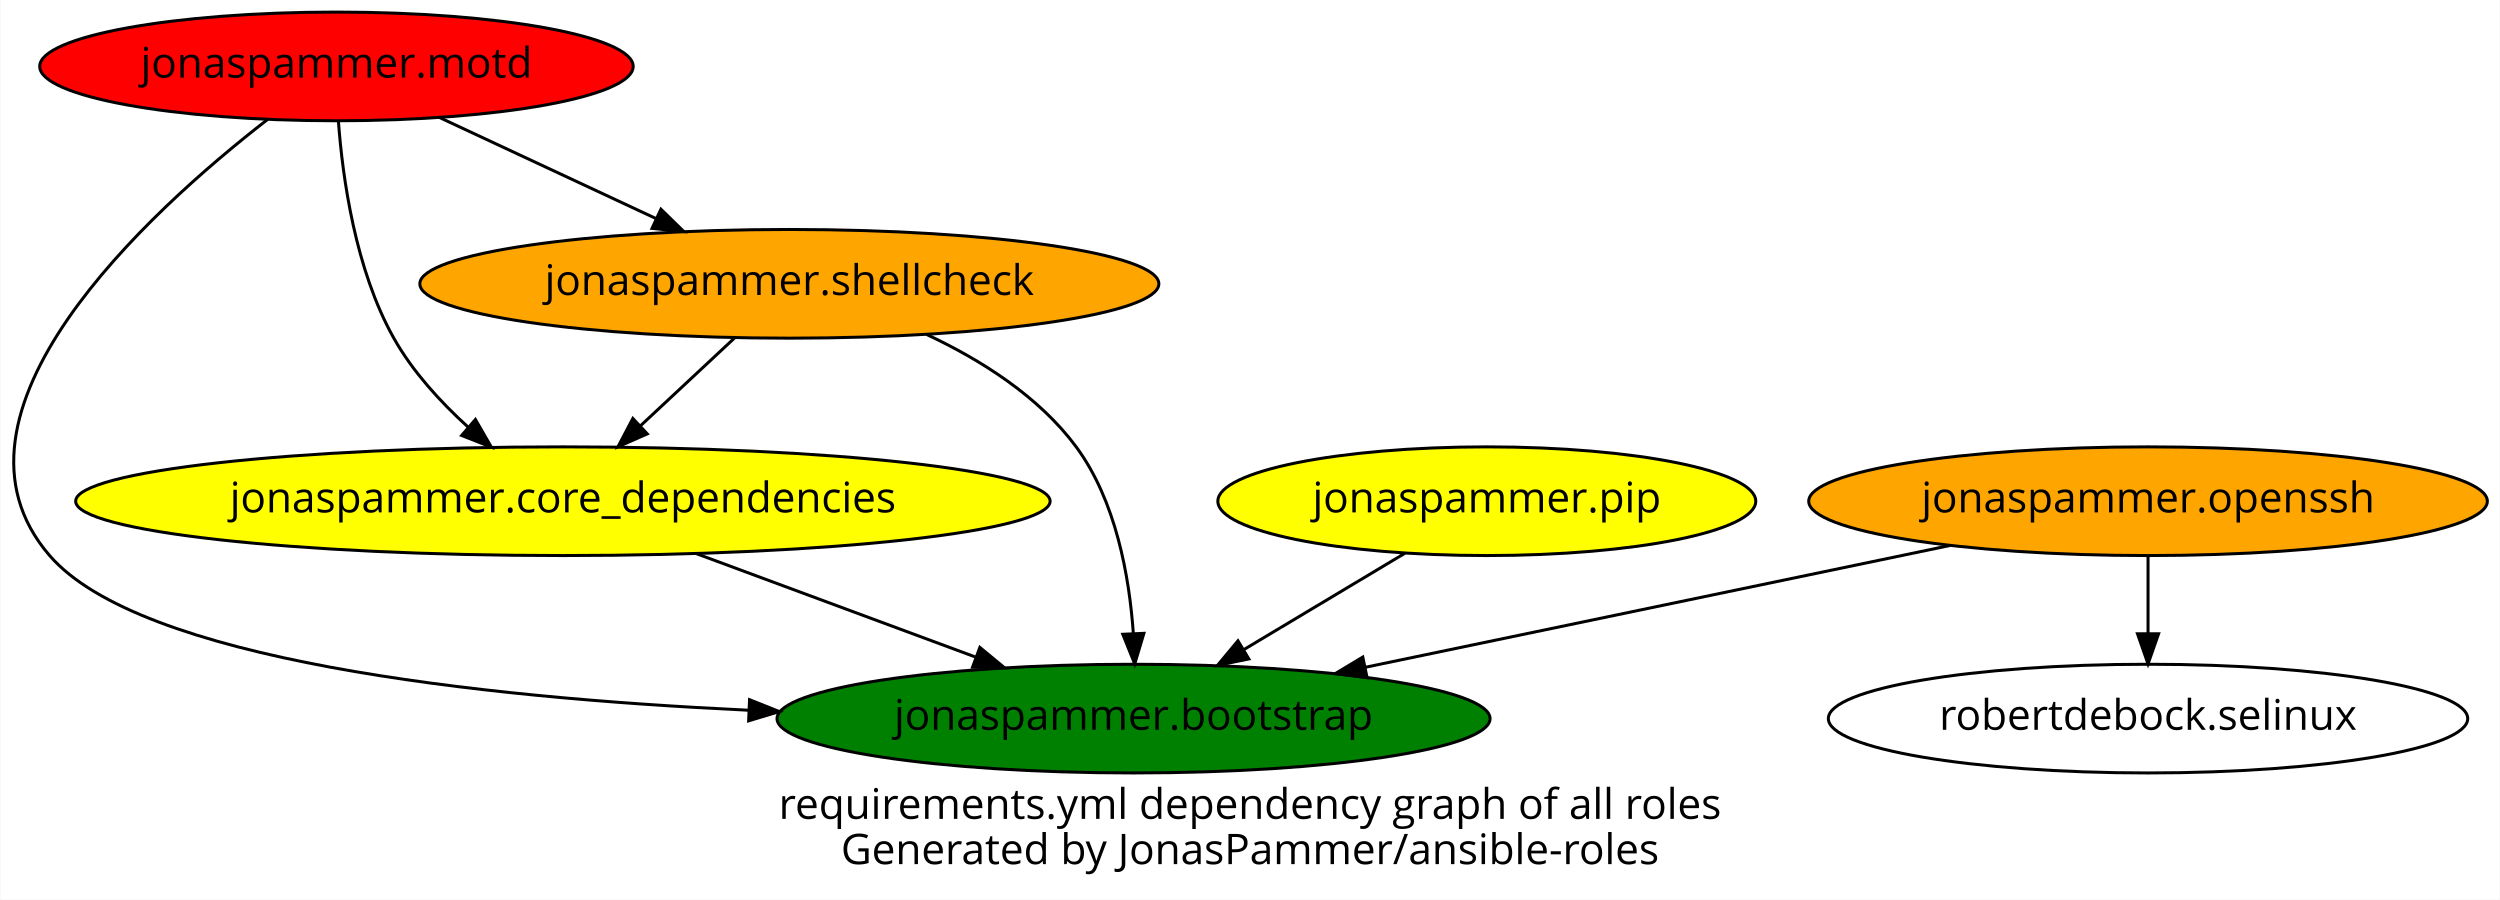
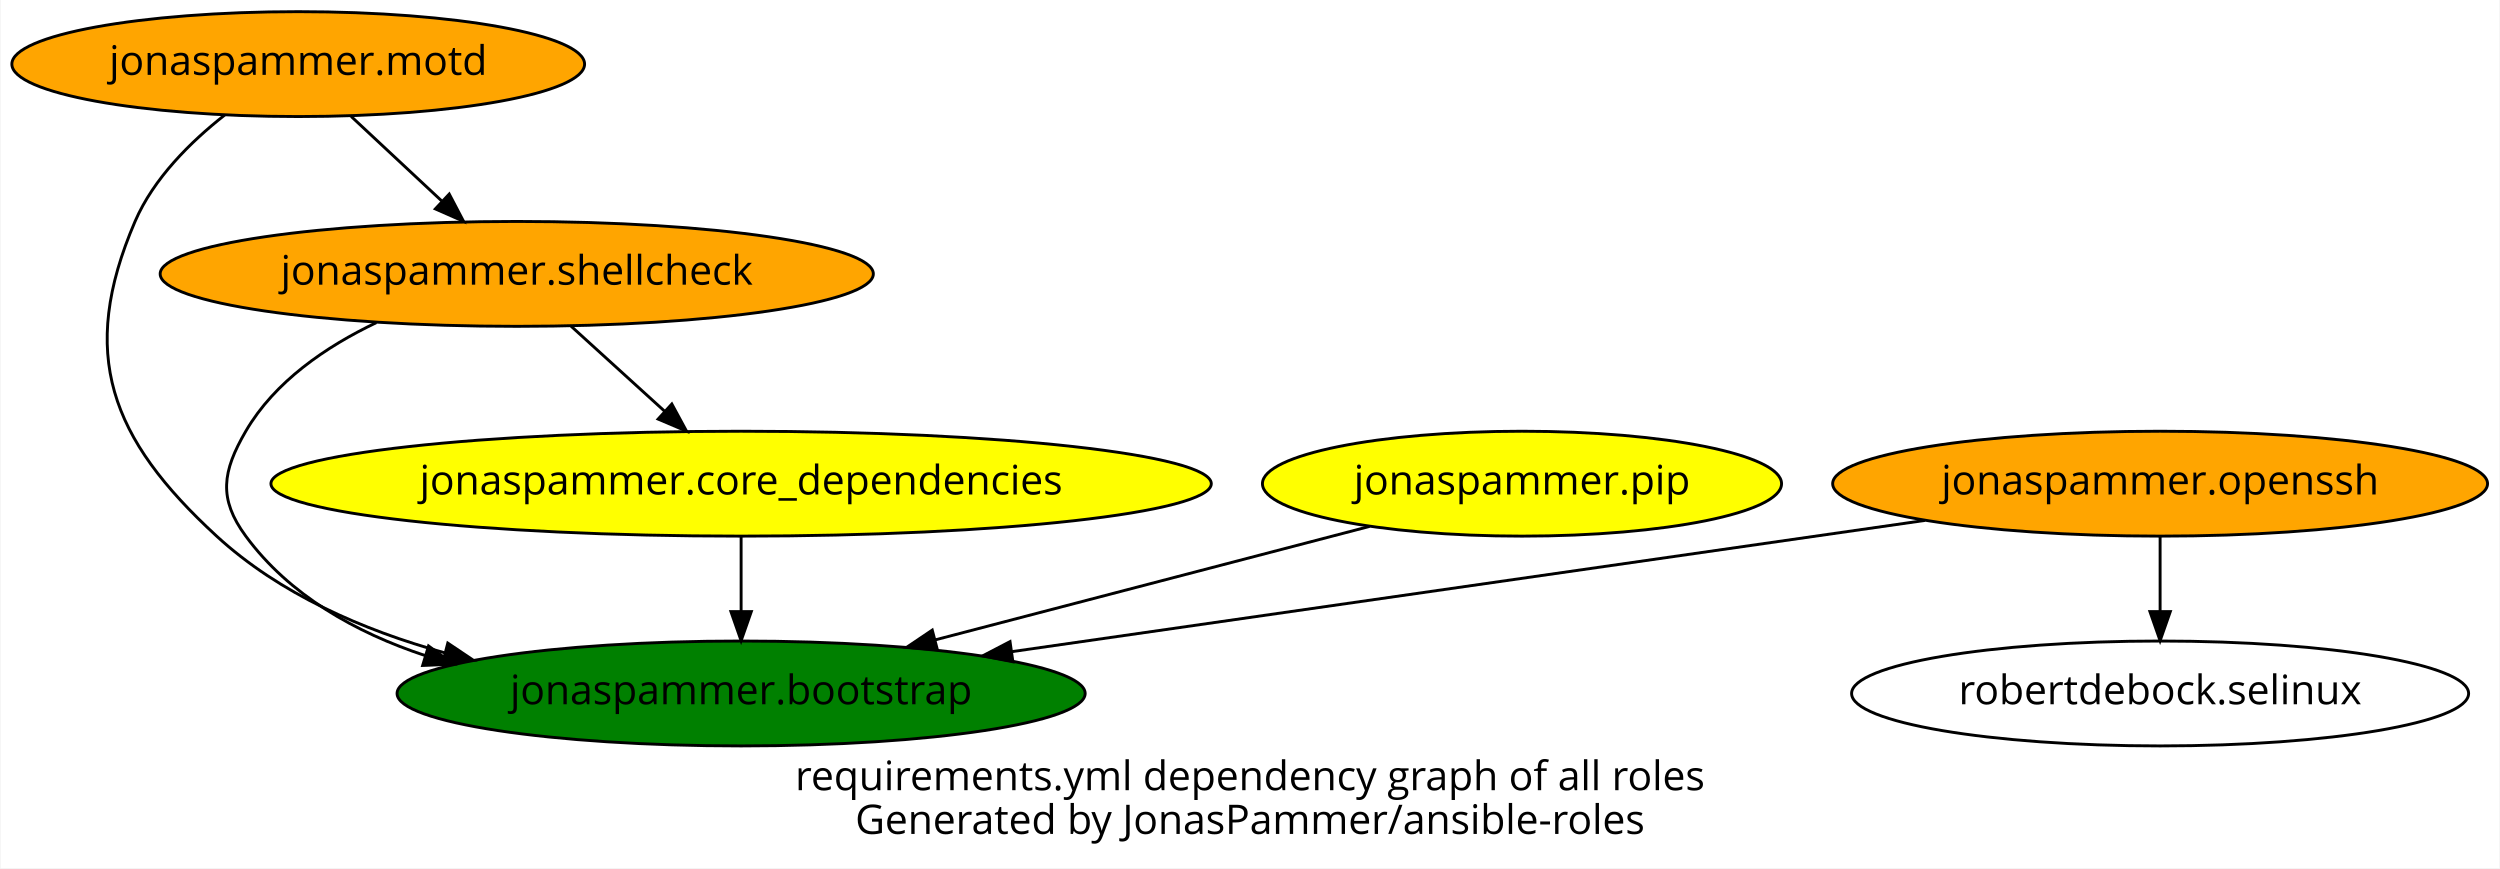
- <svg xmlns="http://www.w3.org/2000/svg" width="828pt" height="298pt" viewBox="0.00 0.00 827.74 298.00">
+ <svg xmlns="http://www.w3.org/2000/svg" width="858pt" height="298pt" viewBox="0.00 0.00 857.58 298.00">
  <g id="graph0" class="graph" transform="scale(1 1) rotate(0) translate(4 294)">
-     <polygon fill="white" stroke="transparent" points="-4,4 -4,-294 823.74,-294 823.74,4 -4,4" />
-     <text text-anchor="middle" x="409.87" y="-22.8" font-family="Open Sans" font-size="14.00">requirements.yml dependency graph of all roles </text>
-     <text text-anchor="middle" x="409.87" y="-7.8" font-family="Open Sans" font-size="14.00"> Generated by JonasPammer/ansible-roles</text>
+     <polygon fill="white" stroke="transparent" points="-4,4 -4,-294 853.58,-294 853.58,4 -4,4" />
+     <text text-anchor="middle" x="424.79" y="-22.8" font-family="Open Sans" font-size="14.00">requirements.yml dependency graph of all roles </text>
+     <text text-anchor="middle" x="424.79" y="-7.8" font-family="Open Sans" font-size="14.00"> Generated by JonasPammer/ansible-roles</text>
    <g id="node1" class="node">
-       <ellipse fill="green" stroke="black" cx="371.3" cy="-56" rx="118.08" ry="18" />
-       <text text-anchor="middle" x="371.3" y="-52.3" font-family="Open Sans" font-size="14.00">jonaspammer.bootstrap</text>
+       <ellipse fill="green" stroke="black" cx="250.14" cy="-56" rx="118.08" ry="18" />
+       <text text-anchor="middle" x="250.14" y="-52.3" font-family="Open Sans" font-size="14.00">jonaspammer.bootstrap</text>
    </g>
    <g id="node2" class="node">
-       <ellipse fill="yellow" stroke="black" cx="182.3" cy="-128" rx="161.37" ry="18" />
-       <text text-anchor="middle" x="182.3" y="-124.3" font-family="Open Sans" font-size="14.00">jonaspammer.core_dependencies</text>
+       <ellipse fill="yellow" stroke="black" cx="250.14" cy="-128" rx="161.37" ry="18" />
+       <text text-anchor="middle" x="250.14" y="-124.3" font-family="Open Sans" font-size="14.00">jonaspammer.core_dependencies</text>
    </g>
    <g id="edge1" class="edge">
-       <path fill="none" stroke="black" d="M226.61,-110.59C254.25,-100.35 289.97,-87.12 319,-76.37" />
-       <polygon fill="black" stroke="black" points="320.4,-79.58 328.56,-72.83 317.97,-73.02 320.4,-79.58" />
+       <path fill="none" stroke="black" d="M250.14,-109.7C250.14,-101.98 250.14,-92.71 250.14,-84.11" />
+       <polygon fill="black" stroke="black" points="253.64,-84.1 250.14,-74.1 246.64,-84.1 253.64,-84.1" />
    </g>
    <g id="node3" class="node">
-       <ellipse fill="red" stroke="black" cx="107.3" cy="-272" rx="98.28" ry="18" />
-       <text text-anchor="middle" x="107.3" y="-268.3" font-family="Open Sans" font-size="14.00">jonaspammer.motd</text>
+       <ellipse fill="orange" stroke="black" cx="98.14" cy="-272" rx="98.28" ry="18" />
+       <text text-anchor="middle" x="98.14" y="-268.3" font-family="Open Sans" font-size="14.00">jonaspammer.motd</text>
    </g>
    <g id="edge2" class="edge">
-       <path fill="none" stroke="black" d="M84.51,-254.45C44.99,-223.8 -28.31,-157.05 12.3,-110 42.11,-75.47 153.08,-63.04 243.84,-58.77" />
-       <polygon fill="black" stroke="black" points="244.12,-62.26 253.96,-58.32 243.82,-55.26 244.12,-62.26" />
+       <path fill="none" stroke="black" d="M72.9,-254.51C61.19,-245.32 48.49,-232.75 42.14,-218 22.54,-172.45 33.63,-143.55 70.14,-110 91.71,-90.18 120.32,-77.75 148.38,-69.96" />
+       <polygon fill="black" stroke="black" points="149.47,-73.29 158.27,-67.39 147.71,-66.52 149.47,-73.29" />
+     </g>
+     <g id="node6" class="node">
+       <ellipse fill="orange" stroke="black" cx="173.14" cy="-200" rx="122.38" ry="18" />
+       <text text-anchor="middle" x="173.14" y="-196.3" font-family="Open Sans" font-size="14.00">jonaspammer.shellcheck</text>
    </g>
    <g id="edge3" class="edge">
-       <path fill="none" stroke="black" d="M107.95,-253.87C109.33,-235.13 113.53,-204.73 126.3,-182 132.49,-170.97 141.75,-160.85 150.96,-152.49" />
-       <polygon fill="black" stroke="black" points="153.33,-155.07 158.62,-145.89 148.76,-149.77 153.33,-155.07" />
+       <path fill="none" stroke="black" d="M116.3,-254.05C125.62,-245.35 137.15,-234.59 147.38,-225.04" />
+       <polygon fill="black" stroke="black" points="149.97,-227.41 154.89,-218.03 145.19,-222.3 149.97,-227.41" />
    </g>
-     <g id="node6" class="node">
-       <ellipse fill="orange" stroke="black" cx="257.3" cy="-200" rx="122.38" ry="18" />
-       <text text-anchor="middle" x="257.3" y="-196.3" font-family="Open Sans" font-size="14.00">jonaspammer.shellcheck</text>
+     <g id="node4" class="node">
+       <ellipse fill="orange" stroke="black" cx="737.14" cy="-128" rx="112.38" ry="18" />
+       <text text-anchor="middle" x="737.14" y="-124.3" font-family="Open Sans" font-size="14.00">jonaspammer.openssh</text>
    </g>
    <g id="edge4" class="edge">
-       <path fill="none" stroke="black" d="M141.33,-255.12C162.61,-245.19 190.22,-232.3 213.16,-221.6" />
-       <polygon fill="black" stroke="black" points="214.77,-224.71 222.35,-217.31 211.81,-218.36 214.77,-224.71" />
+       <path fill="none" stroke="black" d="M656.45,-115.4C570.21,-103.01 433.68,-83.38 343.02,-70.35" />
+       <polygon fill="black" stroke="black" points="343.42,-66.87 333.03,-68.91 342.43,-73.8 343.42,-66.87" />
    </g>
-     <g id="node4" class="node">
-       <ellipse fill="orange" stroke="black" cx="707.3" cy="-128" rx="112.38" ry="18" />
-       <text text-anchor="middle" x="707.3" y="-124.3" font-family="Open Sans" font-size="14.00">jonaspammer.openssh</text>
+     <g id="node7" class="node">
+       <ellipse fill="none" stroke="black" cx="737.14" cy="-56" rx="105.88" ry="18" />
+       <text text-anchor="middle" x="737.14" y="-52.3" font-family="Open Sans" font-size="14.00">robertdebock.selinux</text>
    </g>
    <g id="edge5" class="edge">
-       <path fill="none" stroke="black" d="M641.71,-113.34C586.2,-101.77 506.56,-85.18 448.08,-73" />
-       <polygon fill="black" stroke="black" points="448.65,-69.54 438.15,-70.93 447.23,-76.39 448.65,-69.54" />
+       <path fill="none" stroke="black" d="M737.14,-109.7C737.14,-101.98 737.14,-92.71 737.14,-84.11" />
+       <polygon fill="black" stroke="black" points="740.64,-84.1 737.14,-74.1 733.64,-84.1 740.64,-84.1" />
    </g>
-     <g id="node7" class="node">
-       <ellipse fill="none" stroke="black" cx="707.3" cy="-56" rx="105.88" ry="18" />
-       <text text-anchor="middle" x="707.3" y="-52.3" font-family="Open Sans" font-size="14.00">robertdebock.selinux</text>
+     <g id="node5" class="node">
+       <ellipse fill="yellow" stroke="black" cx="518.14" cy="-128" rx="89.08" ry="18" />
+       <text text-anchor="middle" x="518.14" y="-124.3" font-family="Open Sans" font-size="14.00">jonaspammer.pip</text>
    </g>
    <g id="edge6" class="edge">
-       <path fill="none" stroke="black" d="M707.3,-109.7C707.3,-101.98 707.3,-92.71 707.3,-84.11" />
-       <polygon fill="black" stroke="black" points="710.8,-84.1 707.3,-74.1 703.8,-84.1 710.8,-84.1" />
-     </g>
-     <g id="node5" class="node">
-       <ellipse fill="yellow" stroke="black" cx="488.3" cy="-128" rx="89.08" ry="18" />
-       <text text-anchor="middle" x="488.3" y="-124.3" font-family="Open Sans" font-size="14.00">jonaspammer.pip</text>
+       <path fill="none" stroke="black" d="M465.83,-113.34C423.26,-102.22 362.89,-86.45 316.84,-74.42" />
+       <polygon fill="black" stroke="black" points="317.51,-70.98 306.95,-71.84 315.74,-77.75 317.51,-70.98" />
    </g>
    <g id="edge7" class="edge">
-       <path fill="none" stroke="black" d="M461.16,-110.76C445.29,-101.27 425.06,-89.17 407.81,-78.84" />
-       <polygon fill="black" stroke="black" points="409.48,-75.76 399.1,-73.63 405.88,-81.77 409.48,-75.76" />
+       <path fill="none" stroke="black" d="M124.96,-183.28C107.68,-175.05 90.04,-163.03 80.14,-146 72.1,-132.17 70.66,-122.89 80.14,-110 95.1,-89.67 117.82,-76.91 141.81,-68.97" />
+       <polygon fill="black" stroke="black" points="142.87,-72.31 151.42,-66.05 140.84,-65.61 142.87,-72.31" />
    </g>
    <g id="edge8" class="edge">
-       <path fill="none" stroke="black" d="M302.71,-183.25C320.68,-174.85 339.95,-162.71 352.3,-146 365.46,-128.17 369.9,-103.17 371.23,-84.2" />
-       <polygon fill="black" stroke="black" points="374.73,-84.24 371.69,-74.1 367.74,-83.93 374.73,-84.24" />
-     </g>
-     <g id="edge9" class="edge">
-       <path fill="none" stroke="black" d="M239.14,-182.05C229.81,-173.35 218.29,-162.59 208.06,-153.04" />
-       <polygon fill="black" stroke="black" points="210.24,-150.3 200.54,-146.03 205.47,-155.41 210.24,-150.3" />
+       <path fill="none" stroke="black" d="M191.78,-182.05C201.45,-173.26 213.42,-162.38 224,-152.76" />
+       <polygon fill="black" stroke="black" points="226.36,-155.35 231.41,-146.03 221.65,-150.17 226.36,-155.35" />
    </g>
  </g>
</svg>
